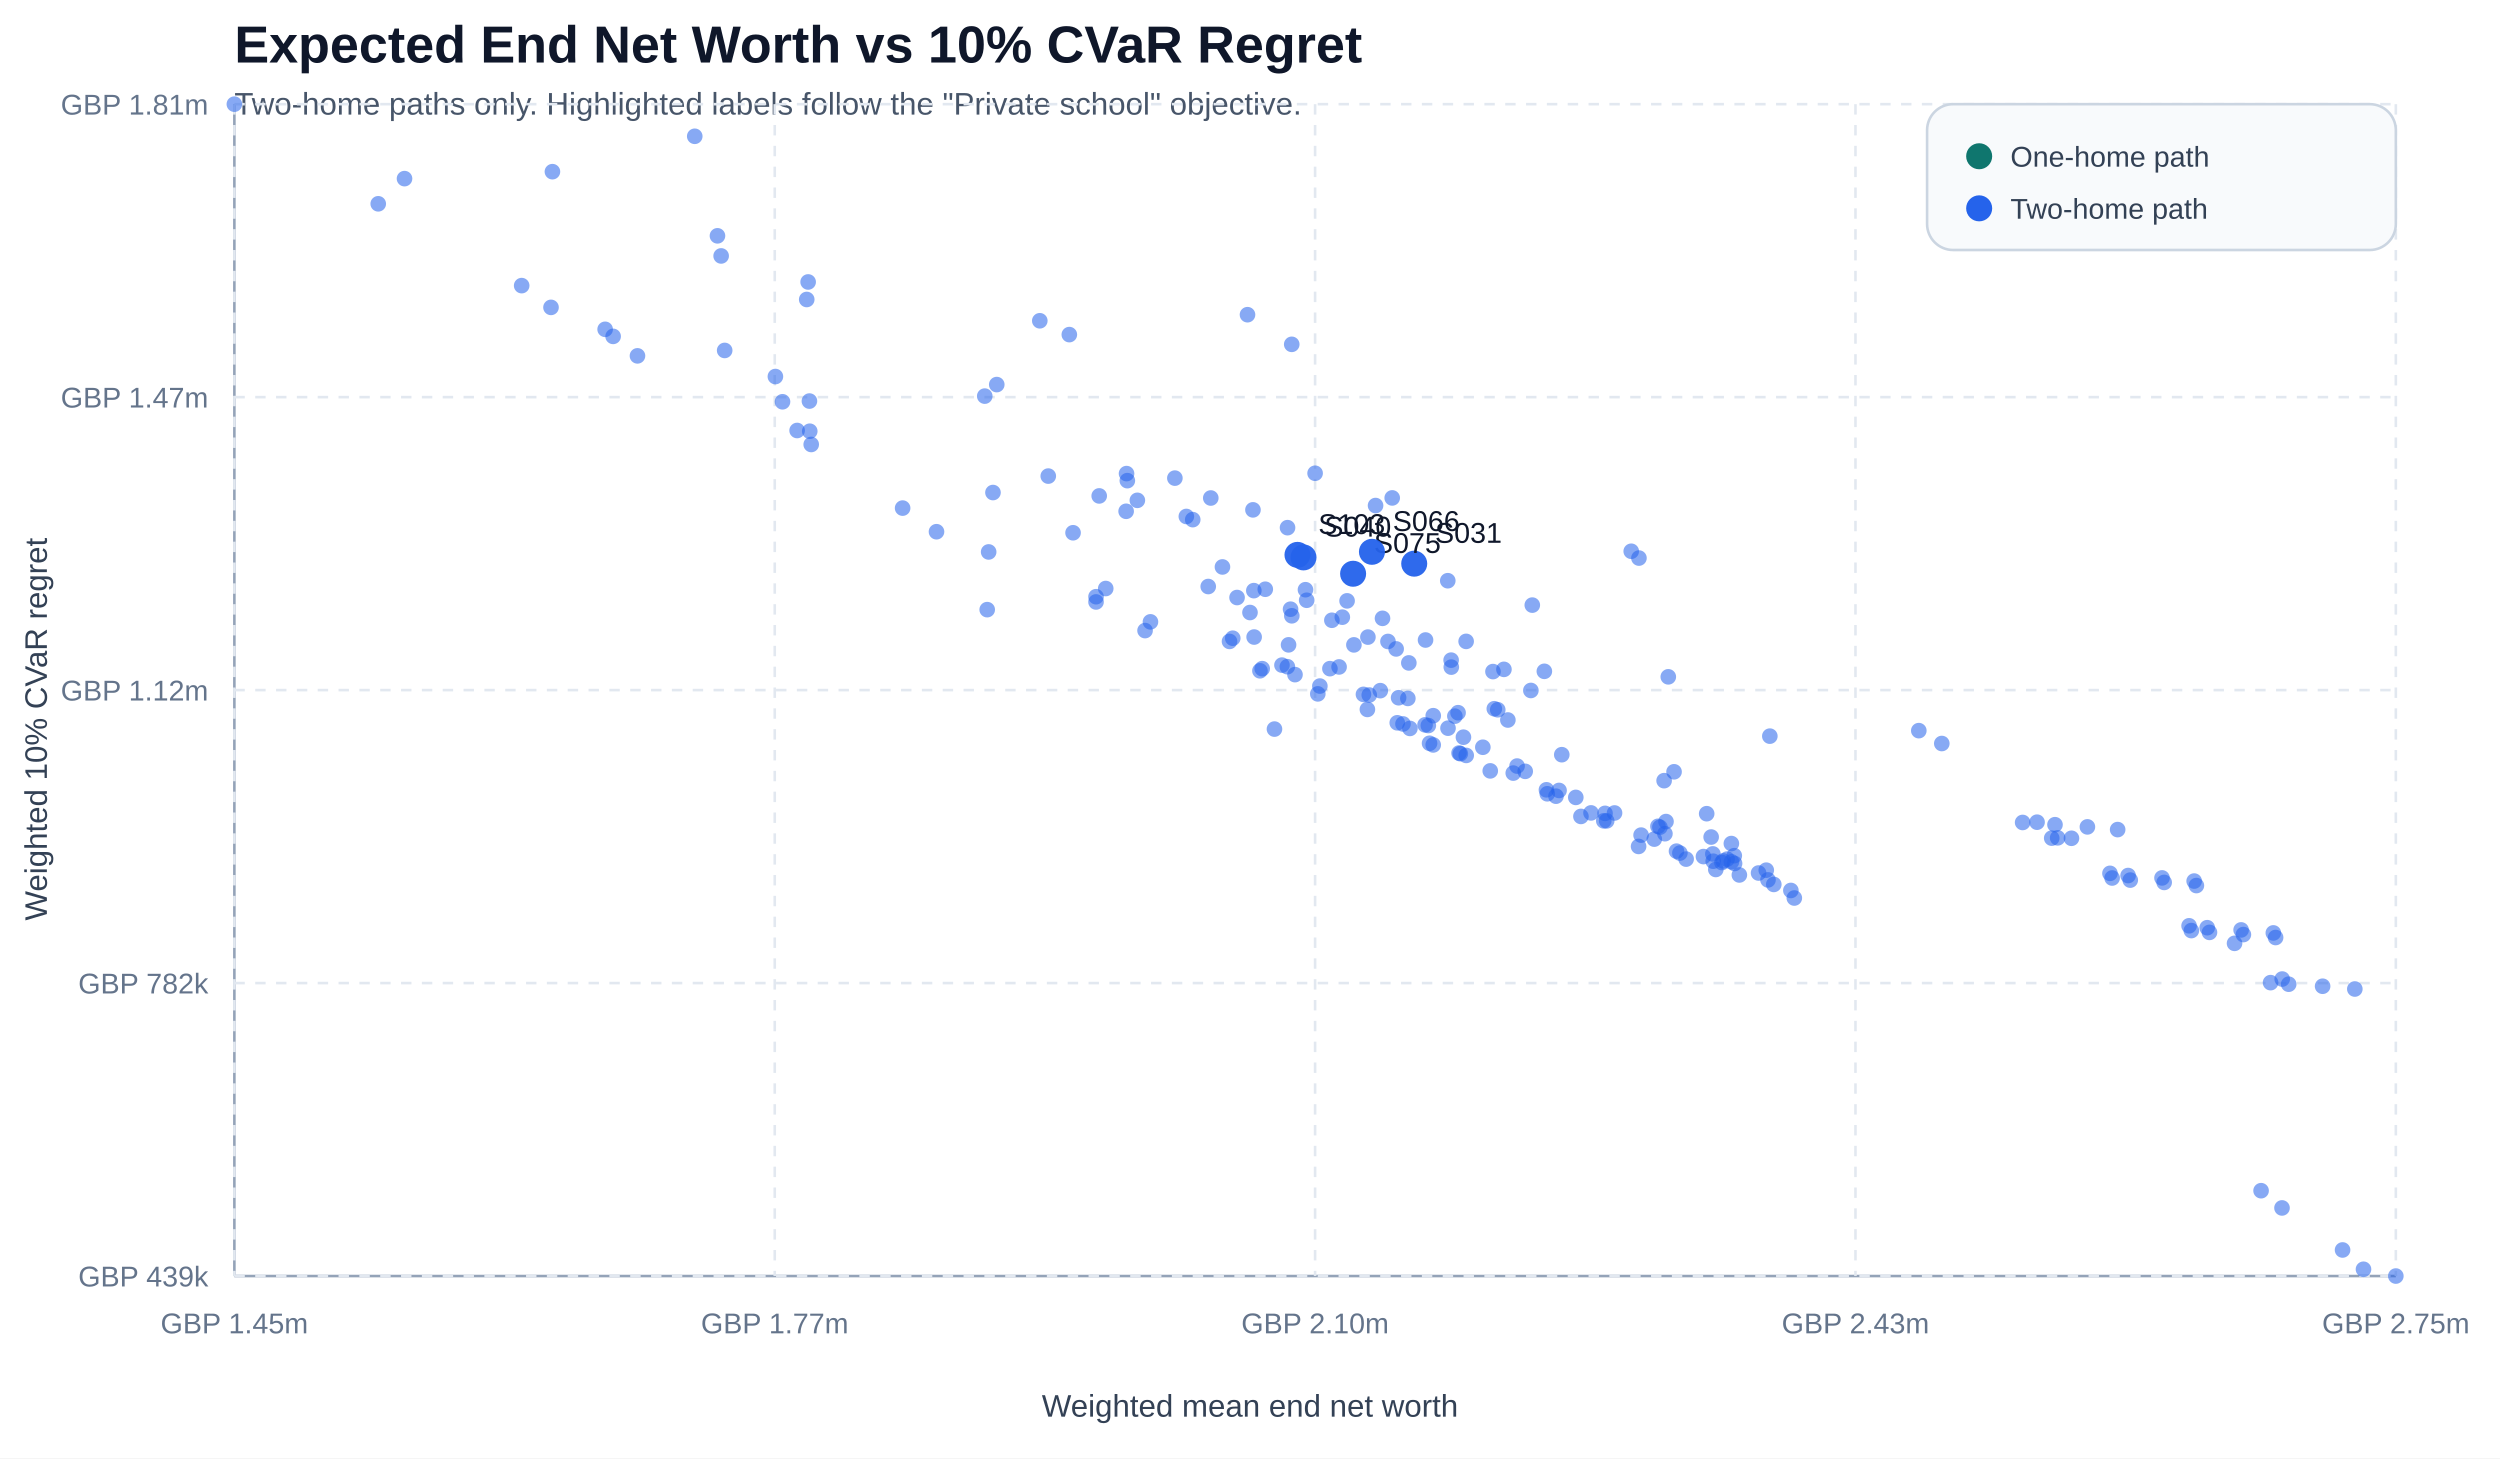
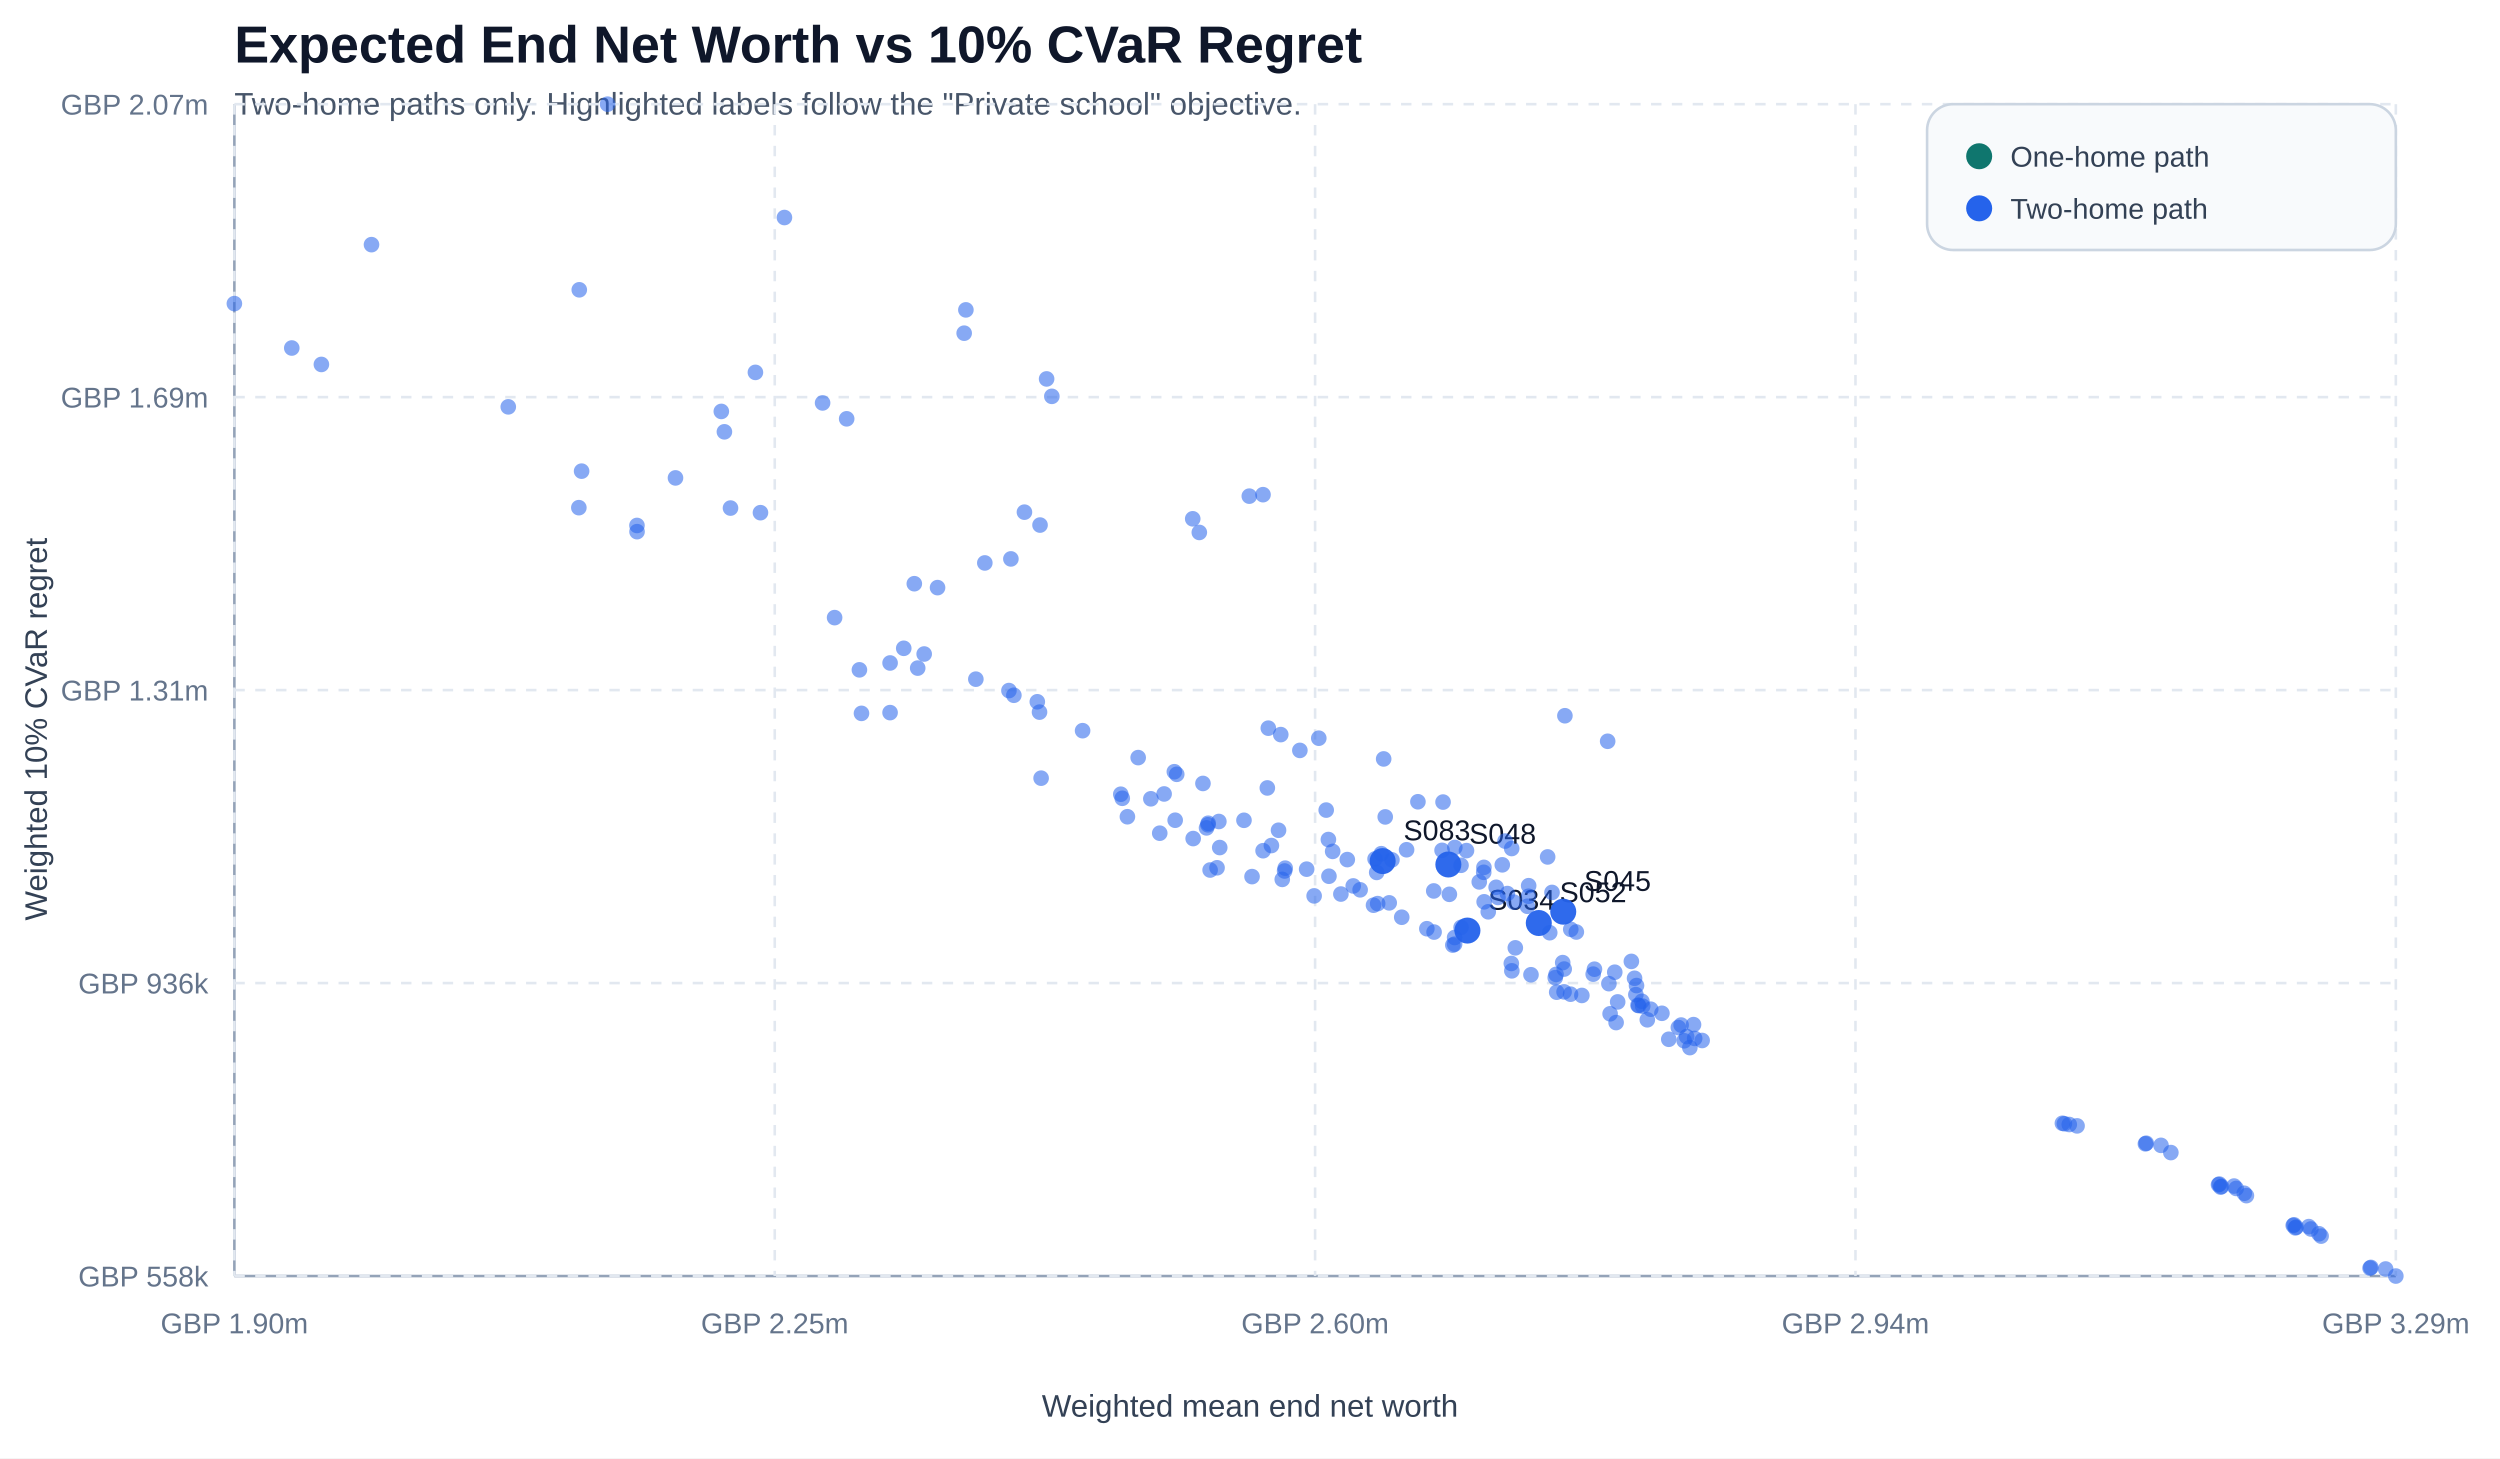
<svg xmlns="http://www.w3.org/2000/svg" width="960" height="560" viewBox="0 0 960 560">
  <rect width="960" height="560" fill="#ffffff" />
  <text x="90" y="24" font-size="20" font-family="Arial, sans-serif" font-weight="700" fill="#0f172a">Expected End Net Worth vs 10% CVaR Regret</text>
  <text x="90" y="44" font-size="12" font-family="Arial, sans-serif" fill="#475569">Two-home paths only. Highlighted labels follow the "Private school" objective.</text>
  <line x1="90" y1="490" x2="920" y2="490" stroke="#94a3b8" />
  <line x1="90" y1="40" x2="90" y2="490" stroke="#94a3b8" />
  <line x1="90" y1="40" x2="90" y2="490" stroke="#e2e8f0" stroke-dasharray="4 4" />
  <line x1="90" y1="490" x2="920" y2="490" stroke="#e2e8f0" stroke-dasharray="4 4" />
-   <text x="90" y="512" text-anchor="middle" font-size="11" font-family="Arial, sans-serif" fill="#64748b">GBP 1.45m</text>
-   <text x="80" y="494" text-anchor="end" font-size="11" font-family="Arial, sans-serif" fill="#64748b">GBP 439k</text>
+   <text x="90" y="512" text-anchor="middle" font-size="11" font-family="Arial, sans-serif" fill="#64748b">GBP 1.90m</text>
+   <text x="80" y="494" text-anchor="end" font-size="11" font-family="Arial, sans-serif" fill="#64748b">GBP 558k</text>
  <line x1="297.5" y1="40" x2="297.5" y2="490" stroke="#e2e8f0" stroke-dasharray="4 4" />
  <line x1="90" y1="377.5" x2="920" y2="377.5" stroke="#e2e8f0" stroke-dasharray="4 4" />
-   <text x="297.5" y="512" text-anchor="middle" font-size="11" font-family="Arial, sans-serif" fill="#64748b">GBP 1.77m</text>
-   <text x="80" y="381.5" text-anchor="end" font-size="11" font-family="Arial, sans-serif" fill="#64748b">GBP 782k</text>
+   <text x="297.5" y="512" text-anchor="middle" font-size="11" font-family="Arial, sans-serif" fill="#64748b">GBP 2.25m</text>
+   <text x="80" y="381.5" text-anchor="end" font-size="11" font-family="Arial, sans-serif" fill="#64748b">GBP 936k</text>
  <line x1="505" y1="40" x2="505" y2="490" stroke="#e2e8f0" stroke-dasharray="4 4" />
  <line x1="90" y1="265" x2="920" y2="265" stroke="#e2e8f0" stroke-dasharray="4 4" />
-   <text x="505" y="512" text-anchor="middle" font-size="11" font-family="Arial, sans-serif" fill="#64748b">GBP 2.10m</text>
-   <text x="80" y="269" text-anchor="end" font-size="11" font-family="Arial, sans-serif" fill="#64748b">GBP 1.12m</text>
+   <text x="505" y="512" text-anchor="middle" font-size="11" font-family="Arial, sans-serif" fill="#64748b">GBP 2.60m</text>
+   <text x="80" y="269" text-anchor="end" font-size="11" font-family="Arial, sans-serif" fill="#64748b">GBP 1.31m</text>
  <line x1="712.5" y1="40" x2="712.5" y2="490" stroke="#e2e8f0" stroke-dasharray="4 4" />
  <line x1="90" y1="152.5" x2="920" y2="152.5" stroke="#e2e8f0" stroke-dasharray="4 4" />
-   <text x="712.5" y="512" text-anchor="middle" font-size="11" font-family="Arial, sans-serif" fill="#64748b">GBP 2.43m</text>
-   <text x="80" y="156.5" text-anchor="end" font-size="11" font-family="Arial, sans-serif" fill="#64748b">GBP 1.47m</text>
+   <text x="712.5" y="512" text-anchor="middle" font-size="11" font-family="Arial, sans-serif" fill="#64748b">GBP 2.94m</text>
+   <text x="80" y="156.5" text-anchor="end" font-size="11" font-family="Arial, sans-serif" fill="#64748b">GBP 1.69m</text>
  <line x1="920" y1="40" x2="920" y2="490" stroke="#e2e8f0" stroke-dasharray="4 4" />
  <line x1="90" y1="40" x2="920" y2="40" stroke="#e2e8f0" stroke-dasharray="4 4" />
-   <text x="920" y="512" text-anchor="middle" font-size="11" font-family="Arial, sans-serif" fill="#64748b">GBP 2.75m</text>
-   <text x="80" y="44" text-anchor="end" font-size="11" font-family="Arial, sans-serif" fill="#64748b">GBP 1.81m</text>
+   <text x="920" y="512" text-anchor="middle" font-size="11" font-family="Arial, sans-serif" fill="#64748b">GBP 3.29m</text>
+   <text x="80" y="44" text-anchor="end" font-size="11" font-family="Arial, sans-serif" fill="#64748b">GBP 2.07m</text>
  <polyline points="920,490" fill="none" stroke="#0f766e" stroke-width="2.5" />
-   <circle cx="548.948" cy="285.415" r="3" fill="#2563eb" opacity="0.55" />
-   <circle cx="483.819" cy="257.584" r="3" fill="#2563eb" opacity="0.55" />
-   <circle cx="506.037" cy="266.446" r="3" fill="#2563eb" opacity="0.55" />
-   <circle cx="560.278" cy="289.164" r="3" fill="#2563eb" opacity="0.55" />
-   <circle cx="536.544" cy="277.553" r="3" fill="#2563eb" opacity="0.55" />
-   <circle cx="647.477" cy="329.896" r="3" fill="#2563eb" opacity="0.55" />
-   <circle cx="441.774" cy="238.793" r="3" fill="#2563eb" opacity="0.55" />
-   <circle cx="573.304" cy="257.886" r="3" fill="#2563eb" opacity="0.55" />
-   <circle cx="629.215" cy="325.03" r="3" fill="#2563eb" opacity="0.55" />
-   <circle cx="484.683" cy="256.763" r="3" fill="#2563eb" opacity="0.55" />
-   <circle cx="597.499" cy="305.733" r="3" fill="#2563eb" opacity="0.55" />
-   <circle cx="610.951" cy="312.157" r="3" fill="#2563eb" opacity="0.55" />
-   <circle cx="658.864" cy="333.877" r="3" fill="#2563eb" opacity="0.55" />
-   <circle cx="562.998" cy="246.292" r="3" fill="#2563eb" opacity="0.55" />
-   <circle cx="420.878" cy="231.15" r="3" fill="#2563eb" opacity="0.55" />
-   <circle cx="557.295" cy="256.173" r="3" fill="#2563eb" opacity="0.55" />
-   <circle cx="538.747" cy="277.993" r="3" fill="#2563eb" opacity="0.55" />
-   <circle cx="572.257" cy="296.018" r="3" fill="#2563eb" opacity="0.55" />
-   <circle cx="639.746" cy="315.482" r="3" fill="#2563eb" opacity="0.55" />
-   <circle cx="557.234" cy="253.497" r="3" fill="#2563eb" opacity="0.55" />
-   <circle cx="594.155" cy="304.814" r="3" fill="#2563eb" opacity="0.55" />
-   <circle cx="645.08" cy="327.574" r="3" fill="#2563eb" opacity="0.55" />
-   <circle cx="635.24" cy="322.22" r="3" fill="#2563eb" opacity="0.55" />
-   <circle cx="581.093" cy="296.868" r="3" fill="#2563eb" opacity="0.55" />
-   <circle cx="547.227" cy="278.343" r="3" fill="#2563eb" opacity="0.55" />
-   <circle cx="523.568" cy="266.64" r="3" fill="#2563eb" opacity="0.55" />
-   <circle cx="616.971" cy="315.213" r="3" fill="#2563eb" opacity="0.55" />
-   <circle cx="547.403" cy="245.765" r="3" fill="#2563eb" opacity="0.55" />
-   <circle cx="607.08" cy="313.507" r="3" fill="#2563eb" opacity="0.55" />
-   <circle cx="598.677" cy="303.532" r="3" fill="#2563eb" opacity="0.55" />
-   <circle cx="494.348" cy="256.014" r="3" fill="#2563eb" opacity="0.55" />
-   <circle cx="615.855" cy="315.202" r="3" fill="#2563eb" opacity="0.55" />
-   <circle cx="585.686" cy="296.196" r="3" fill="#2563eb" opacity="0.55" />
-   <circle cx="561.961" cy="283.082" r="3" fill="#2563eb" opacity="0.55" />
-   <circle cx="541.406" cy="279.715" r="3" fill="#2563eb" opacity="0.55" />
-   <circle cx="550.353" cy="286.052" r="3" fill="#2563eb" opacity="0.55" />
-   <circle cx="667.917" cy="335.982" r="3" fill="#2563eb" opacity="0.55" />
-   <circle cx="619.985" cy="312.181" r="3" fill="#2563eb" opacity="0.55" />
-   <circle cx="540.991" cy="254.559" r="3" fill="#2563eb" opacity="0.55" />
-   <circle cx="536.123" cy="249.184" r="3" fill="#2563eb" opacity="0.55" />
-   <circle cx="530.882" cy="237.443" r="3" fill="#2563eb" opacity="0.55" />
-   <circle cx="654.128" cy="328.925" r="3" fill="#2563eb" opacity="0.55" />
-   <circle cx="472.132" cy="246.303" r="3" fill="#2563eb" opacity="0.55" />
-   <circle cx="517.278" cy="230.728" r="3" fill="#2563eb" opacity="0.55" />
-   <circle cx="582.558" cy="294.166" r="3" fill="#2563eb" opacity="0.55" />
-   <circle cx="525.795" cy="266.894" r="3" fill="#2563eb" opacity="0.55" />
-   <circle cx="689.018" cy="344.838" r="3" fill="#2563eb" opacity="0.55" />
-   <circle cx="630.179" cy="320.685" r="3" fill="#2563eb" opacity="0.55" />
-   <circle cx="616.338" cy="312.333" r="3" fill="#2563eb" opacity="0.55" />
-   <circle cx="540.614" cy="268.191" r="3" fill="#2563eb" opacity="0.55" />
-   <circle cx="525.278" cy="244.641" r="3" fill="#2563eb" opacity="0.55" />
-   <circle cx="506.828" cy="263.449" r="3" fill="#2563eb" opacity="0.55" />
-   <circle cx="605.105" cy="306.202" r="3" fill="#2563eb" opacity="0.55" />
-   <circle cx="511.439" cy="238.181" r="3" fill="#2563eb" opacity="0.55" />
-   <circle cx="661.717" cy="330.586" r="3" fill="#2563eb" opacity="0.55" />
-   <circle cx="560.763" cy="289.418" r="3" fill="#2563eb" opacity="0.55" />
-   <circle cx="496.055" cy="236.467" r="3" fill="#2563eb" opacity="0.55" />
-   <circle cx="473.375" cy="245.078" r="3" fill="#2563eb" opacity="0.55" />
-   <circle cx="657.869" cy="330.706" r="3" fill="#2563eb" opacity="0.55" />
-   <circle cx="664.874" cy="330.934" r="3" fill="#2563eb" opacity="0.55" />
-   <circle cx="643.78" cy="326.843" r="3" fill="#2563eb" opacity="0.55" />
-   <circle cx="420.879" cy="229.136" r="3" fill="#2563eb" opacity="0.55" />
-   <circle cx="569.41" cy="286.943" r="3" fill="#2563eb" opacity="0.55" />
-   <circle cx="593.834" cy="303.283" r="3" fill="#2563eb" opacity="0.55" />
-   <circle cx="657.736" cy="327.906" r="3" fill="#2563eb" opacity="0.55" />
-   <circle cx="525.082" cy="272.42" r="3" fill="#2563eb" opacity="0.55" />
-   <circle cx="587.854" cy="265.142" r="3" fill="#2563eb" opacity="0.55" />
-   <circle cx="599.722" cy="289.803" r="3" fill="#2563eb" opacity="0.55" />
-   <circle cx="492.278" cy="255.403" r="3" fill="#2563eb" opacity="0.55" />
-   <circle cx="593.03" cy="257.788" r="3" fill="#2563eb" opacity="0.55" />
-   <circle cx="573.814" cy="272.155" r="3" fill="#2563eb" opacity="0.55" />
-   <circle cx="497.277" cy="259.056" r="3" fill="#2563eb" opacity="0.55" />
-   <circle cx="681.139" cy="339.621" r="3" fill="#2563eb" opacity="0.55" />
-   <circle cx="515.452" cy="236.995" r="3" fill="#2563eb" opacity="0.55" />
-   <circle cx="559.901" cy="273.676" r="3" fill="#2563eb" opacity="0.55" />
-   <circle cx="575.135" cy="272.55" r="3" fill="#2563eb" opacity="0.55" />
-   <circle cx="481.587" cy="244.621" r="3" fill="#2563eb" opacity="0.55" />
-   <circle cx="661.206" cy="331.213" r="3" fill="#2563eb" opacity="0.55" />
-   <circle cx="577.509" cy="257.035" r="3" fill="#2563eb" opacity="0.55" />
-   <circle cx="548.478" cy="278.603" r="3" fill="#2563eb" opacity="0.55" />
-   <circle cx="636.646" cy="317.303" r="3" fill="#2563eb" opacity="0.55" />
-   <circle cx="655.364" cy="312.46" r="3" fill="#2563eb" opacity="0.55" />
-   <circle cx="501.764" cy="230.498" r="3" fill="#2563eb" opacity="0.55" />
-   <circle cx="675.289" cy="335.236" r="3" fill="#2563eb" opacity="0.55" />
-   <circle cx="519.898" cy="247.633" r="3" fill="#2563eb" opacity="0.55" />
+   <circle cx="557.884" cy="362.924" r="3" fill="#2563eb" opacity="0.55" />
+   <circle cx="493.283" cy="334.461" r="3" fill="#2563eb" opacity="0.55" />
+   <circle cx="600.08" cy="369.644" r="3" fill="#2563eb" opacity="0.55" />
+   <circle cx="620.066" cy="373.333" r="3" fill="#2563eb" opacity="0.55" />
+   <circle cx="514.9" cy="343.313" r="3" fill="#2563eb" opacity="0.55" />
+   <circle cx="527.43" cy="347.602" r="3" fill="#2563eb" opacity="0.55" />
+   <circle cx="550.686" cy="357.916" r="3" fill="#2563eb" opacity="0.55" />
+   <circle cx="492.389" cy="337.686" r="3" fill="#2563eb" opacity="0.55" />
+   <circle cx="451.268" cy="314.966" r="3" fill="#2563eb" opacity="0.55" />
+   <circle cx="504.629" cy="344.022" r="3" fill="#2563eb" opacity="0.55" />
+   <circle cx="530.412" cy="327.816" r="3" fill="#2563eb" opacity="0.55" />
+   <circle cx="430.951" cy="306.546" r="3" fill="#2563eb" opacity="0.55" />
+   <circle cx="493.515" cy="333.369" r="3" fill="#2563eb" opacity="0.55" />
+   <circle cx="590.896" cy="354.44" r="5" fill="#2563eb" opacity="0.95" />
+   <text x="598.896" y="346.44" font-size="11" font-family="Arial, sans-serif" fill="#0f172a">S052</text>
+   <circle cx="556.557" cy="343.417" r="3" fill="#2563eb" opacity="0.55" />
+   <circle cx="595.095" cy="358.161" r="3" fill="#2563eb" opacity="0.55" />
+   <circle cx="529.023" cy="346.986" r="3" fill="#2563eb" opacity="0.55" />
+   <circle cx="603.168" cy="356.868" r="3" fill="#2563eb" opacity="0.55" />
+   <circle cx="563.495" cy="357.341" r="5" fill="#2563eb" opacity="0.95" />
+   <text x="571.495" y="349.341" font-size="11" font-family="Arial, sans-serif" fill="#0f172a">S034</text>
+   <circle cx="451.863" cy="297.335" r="3" fill="#2563eb" opacity="0.55" />
+   <circle cx="510.315" cy="336.474" r="3" fill="#2563eb" opacity="0.55" />
+   <circle cx="600.285" cy="350.091" r="5" fill="#2563eb" opacity="0.95" />
+   <text x="608.285" y="342.091" font-size="11" font-family="Arial, sans-serif" fill="#0f172a">S045</text>
+   <circle cx="576.874" cy="332.095" r="3" fill="#2563eb" opacity="0.55" />
+   <circle cx="586.517" cy="348.006" r="3" fill="#2563eb" opacity="0.55" />
+   <circle cx="485.027" cy="326.674" r="3" fill="#2563eb" opacity="0.55" />
+   <circle cx="437.06" cy="290.918" r="3" fill="#2563eb" opacity="0.55" />
+   <circle cx="480.781" cy="336.617" r="3" fill="#2563eb" opacity="0.55" />
+   <circle cx="574.517" cy="340.715" r="3" fill="#2563eb" opacity="0.55" />
+   <circle cx="620.588" cy="392.664" r="3" fill="#2563eb" opacity="0.55" />
+   <circle cx="415.715" cy="280.582" r="3" fill="#2563eb" opacity="0.55" />
+   <circle cx="533.46" cy="346.697" r="3" fill="#2563eb" opacity="0.55" />
+   <circle cx="595.972" cy="342.696" r="3" fill="#2563eb" opacity="0.55" />
+   <circle cx="517.361" cy="330.083" r="3" fill="#2563eb" opacity="0.55" />
+   <circle cx="647.67" cy="398.04" r="3" fill="#2563eb" opacity="0.55" />
+   <circle cx="580.549" cy="372.802" r="3" fill="#2563eb" opacity="0.55" />
+   <circle cx="640.811" cy="399.078" r="3" fill="#2563eb" opacity="0.55" />
+   <circle cx="618.285" cy="389.296" r="3" fill="#2563eb" opacity="0.55" />
+   <circle cx="450.948" cy="296.339" r="3" fill="#2563eb" opacity="0.55" />
+   <circle cx="646.727" cy="399.655" r="3" fill="#2563eb" opacity="0.55" />
+   <circle cx="645.554" cy="393.621" r="3" fill="#2563eb" opacity="0.55" />
+   <circle cx="650.745" cy="398.75" r="3" fill="#2563eb" opacity="0.55" />
+   <circle cx="528.651" cy="335.012" r="3" fill="#2563eb" opacity="0.55" />
+   <circle cx="644.486" cy="394.57" r="3" fill="#2563eb" opacity="0.55" />
+   <circle cx="461.934" cy="300.846" r="3" fill="#2563eb" opacity="0.55" />
+   <circle cx="605.313" cy="357.894" r="3" fill="#2563eb" opacity="0.55" />
+   <circle cx="463.307" cy="317.907" r="3" fill="#2563eb" opacity="0.55" />
+   <circle cx="445.339" cy="319.946" r="3" fill="#2563eb" opacity="0.55" />
+   <circle cx="575.228" cy="344.624" r="3" fill="#2563eb" opacity="0.55" />
+   <circle cx="530.94" cy="330.66" r="5" fill="#2563eb" opacity="0.95" />
+   <text x="538.94" y="322.66" font-size="11" font-family="Arial, sans-serif" fill="#0f172a">S083</text>
+   <circle cx="571.488" cy="350.125" r="3" fill="#2563eb" opacity="0.55" />
+   <circle cx="569.914" cy="346.294" r="3" fill="#2563eb" opacity="0.55" />
+   <circle cx="586.933" cy="344.164" r="3" fill="#2563eb" opacity="0.55" />
+   <circle cx="399.174" cy="273.454" r="3" fill="#2563eb" opacity="0.55" />
+   <circle cx="553.753" cy="326.53" r="3" fill="#2563eb" opacity="0.55" />
+   <circle cx="389.326" cy="266.98" r="3" fill="#2563eb" opacity="0.55" />
+   <circle cx="587.898" cy="374.302" r="3" fill="#2563eb" opacity="0.55" />
+   <circle cx="600.603" cy="380.877" r="3" fill="#2563eb" opacity="0.55" />
+   <circle cx="563.13" cy="326.631" r="3" fill="#2563eb" opacity="0.55" />
+   <circle cx="534.504" cy="330.184" r="3" fill="#2563eb" opacity="0.55" />
+   <circle cx="578.822" cy="343.128" r="3" fill="#2563eb" opacity="0.55" />
+   <circle cx="486.657" cy="302.568" r="3" fill="#2563eb" opacity="0.55" />
+   <circle cx="632.566" cy="391.6" r="3" fill="#2563eb" opacity="0.55" />
+   <circle cx="463.939" cy="316.125" r="3" fill="#2563eb" opacity="0.55" />
+   <circle cx="628.981" cy="386.01" r="3" fill="#2563eb" opacity="0.55" />
+   <circle cx="621.184" cy="384.732" r="3" fill="#2563eb" opacity="0.55" />
+   <circle cx="587.005" cy="340.104" r="3" fill="#2563eb" opacity="0.55" />
+   <circle cx="467.346" cy="333.229" r="3" fill="#2563eb" opacity="0.55" />
+   <circle cx="630.792" cy="386.363" r="3" fill="#2563eb" opacity="0.55" />
+   <circle cx="558.65" cy="325.426" r="3" fill="#2563eb" opacity="0.55" />
+   <circle cx="561.03" cy="332.273" r="3" fill="#2563eb" opacity="0.55" />
+   <circle cx="597.772" cy="381.008" r="3" fill="#2563eb" opacity="0.55" />
+   <circle cx="617.82" cy="377.725" r="3" fill="#2563eb" opacity="0.55" />
+   <circle cx="581.363" cy="346.433" r="3" fill="#2563eb" opacity="0.55" />
+   <circle cx="432.926" cy="313.627" r="3" fill="#2563eb" opacity="0.55" />
+   <circle cx="650.314" cy="393.456" r="3" fill="#2563eb" opacity="0.55" />
+   <circle cx="597.213" cy="375.43" r="3" fill="#2563eb" opacity="0.55" />
+   <circle cx="580.494" cy="325.829" r="3" fill="#2563eb" opacity="0.55" />
+   <circle cx="558.569" cy="362.559" r="3" fill="#2563eb" opacity="0.55" />
+   <circle cx="569.828" cy="333.069" r="3" fill="#2563eb" opacity="0.55" />
+   <circle cx="627.67" cy="375.66" r="3" fill="#2563eb" opacity="0.55" />
+   <circle cx="569.745" cy="334.968" r="3" fill="#2563eb" opacity="0.55" />
+   <circle cx="648.903" cy="402.277" r="3" fill="#2563eb" opacity="0.55" />
+   <circle cx="629.262" cy="386.143" r="3" fill="#2563eb" opacity="0.55" />
+   <circle cx="468.04" cy="315.454" r="3" fill="#2563eb" opacity="0.55" />
+   <circle cx="430.381" cy="304.983" r="3" fill="#2563eb" opacity="0.55" />
+   <circle cx="547.906" cy="356.627" r="3" fill="#2563eb" opacity="0.55" />
+   <circle cx="487.034" cy="279.618" r="3" fill="#2563eb" opacity="0.55" />
+   <circle cx="398.326" cy="269.484" r="3" fill="#2563eb" opacity="0.55" />
+   <circle cx="581.881" cy="363.971" r="3" fill="#2563eb" opacity="0.55" />
+   <circle cx="568.036" cy="338.652" r="3" fill="#2563eb" opacity="0.55" />
+   <circle cx="626.446" cy="369.178" r="3" fill="#2563eb" opacity="0.55" />
+   <circle cx="628.166" cy="381.938" r="3" fill="#2563eb" opacity="0.55" />
+   <circle cx="603.088" cy="381.767" r="3" fill="#2563eb" opacity="0.55" />
+   <circle cx="374.724" cy="260.8" r="3" fill="#2563eb" opacity="0.55" />
+   <circle cx="387.437" cy="265.177" r="3" fill="#2563eb" opacity="0.55" />
+   <circle cx="531.93" cy="313.693" r="3" fill="#2563eb" opacity="0.55" />
+   <circle cx="630.486" cy="384.502" r="3" fill="#2563eb" opacity="0.55" />
+   <circle cx="354.883" cy="251.141" r="3" fill="#2563eb" opacity="0.55" />
+   <circle cx="556.173" cy="331.961" r="5" fill="#2563eb" opacity="0.95" />
+   <text x="564.173" y="323.961" font-size="11" font-family="Arial, sans-serif" fill="#0f172a">S048</text>
+   <circle cx="653.621" cy="399.547" r="3" fill="#2563eb" opacity="0.55" />
+   <circle cx="597.538" cy="374.17" r="3" fill="#2563eb" opacity="0.55" />
+   <circle cx="511.741" cy="326.931" r="3" fill="#2563eb" opacity="0.55" />
+   <circle cx="491.813" cy="282.087" r="3" fill="#2563eb" opacity="0.55" />
+   <circle cx="509.26" cy="311.074" r="3" fill="#2563eb" opacity="0.55" />
+   <circle cx="607.433" cy="382.251" r="3" fill="#2563eb" opacity="0.55" />
+   <circle cx="458.177" cy="322.009" r="3" fill="#2563eb" opacity="0.55" />
+   <circle cx="347.036" cy="248.949" r="3" fill="#2563eb" opacity="0.55" />
+   <circle cx="628.421" cy="378.457" r="3" fill="#2563eb" opacity="0.55" />
+   <circle cx="558.573" cy="360.002" r="3" fill="#2563eb" opacity="0.55" />
+   <circle cx="499.147" cy="288.154" r="3" fill="#2563eb" opacity="0.55" />
+   <circle cx="550.559" cy="342.122" r="3" fill="#2563eb" opacity="0.55" />
+   <circle cx="477.688" cy="314.993" r="3" fill="#2563eb" opacity="0.55" />
+   <circle cx="594.294" cy="329.061" r="3" fill="#2563eb" opacity="0.55" />
+   <circle cx="544.48" cy="307.877" r="3" fill="#2563eb" opacity="0.55" />
+   <circle cx="522.293" cy="341.691" r="3" fill="#2563eb" opacity="0.55" />
+   <circle cx="633.871" cy="387.536" r="3" fill="#2563eb" opacity="0.55" />
+   <circle cx="600.652" cy="372.119" r="3" fill="#2563eb" opacity="0.55" />
+   <circle cx="611.787" cy="374.069" r="3" fill="#2563eb" opacity="0.55" />
+   <circle cx="554.131" cy="307.996" r="3" fill="#2563eb" opacity="0.55" />
+   <circle cx="510.105" cy="322.385" r="3" fill="#2563eb" opacity="0.55" />
+   <circle cx="447.02" cy="304.88" r="3" fill="#2563eb" opacity="0.55" />
+   <circle cx="561.063" cy="356.099" r="3" fill="#2563eb" opacity="0.55" />
+   <circle cx="580.349" cy="369.969" r="3" fill="#2563eb" opacity="0.55" />
+   <circle cx="638.177" cy="389.106" r="3" fill="#2563eb" opacity="0.55" />
+   <circle cx="612.272" cy="372.175" r="3" fill="#2563eb" opacity="0.55" />
+   <circle cx="540.128" cy="326.306" r="3" fill="#2563eb" opacity="0.55" />
+   <circle cx="577.95" cy="322.974" r="3" fill="#2563eb" opacity="0.55" />
+   <circle cx="538.264" cy="352.219" r="3" fill="#2563eb" opacity="0.55" />
+   <circle cx="468.377" cy="325.458" r="3" fill="#2563eb" opacity="0.55" />
+   <circle cx="490.957" cy="318.816" r="3" fill="#2563eb" opacity="0.55" />
+   <circle cx="501.752" cy="333.758" r="3" fill="#2563eb" opacity="0.55" />
+   <circle cx="528.027" cy="329.827" r="3" fill="#2563eb" opacity="0.55" />
+   <circle cx="399.787" cy="298.817" r="3" fill="#2563eb" opacity="0.55" />
+   <circle cx="519.641" cy="340.199" r="3" fill="#2563eb" opacity="0.55" />
+   <circle cx="360.017" cy="225.646" r="3" fill="#2563eb" opacity="0.55" />
+   <circle cx="341.79" cy="273.645" r="3" fill="#2563eb" opacity="0.55" />
+   <circle cx="399.372" cy="201.624" r="3" fill="#2563eb" opacity="0.55" />
+   <circle cx="460.539" cy="204.456" r="3" fill="#2563eb" opacity="0.55" />
  <circle cx="920" cy="490" r="3" fill="#2563eb" opacity="0.55" />
-   <circle cx="666.078" cy="331.573" r="3" fill="#2563eb" opacity="0.55" />
-   <circle cx="501.299" cy="226.448" r="3" fill="#2563eb" opacity="0.55" />
-   <circle cx="543.06" cy="216.445" r="5" fill="#2563eb" opacity="0.95" />
-   <text x="551.06" y="208.445" font-size="11" font-family="Arial, sans-serif" fill="#0f172a">S031</text>
-   <circle cx="907.579" cy="487.399" r="3" fill="#2563eb" opacity="0.55" />
-   <circle cx="563.026" cy="290.083" r="3" fill="#2563eb" opacity="0.55" />
-   <circle cx="665.966" cy="328.581" r="3" fill="#2563eb" opacity="0.55" />
-   <circle cx="530.039" cy="265.209" r="3" fill="#2563eb" opacity="0.55" />
-   <circle cx="639.327" cy="320.143" r="3" fill="#2563eb" opacity="0.55" />
-   <circle cx="424.601" cy="225.993" r="3" fill="#2563eb" opacity="0.55" />
-   <circle cx="495.575" cy="233.931" r="3" fill="#2563eb" opacity="0.55" />
-   <circle cx="479.996" cy="235.206" r="3" fill="#2563eb" opacity="0.55" />
-   <circle cx="899.545" cy="479.989" r="3" fill="#2563eb" opacity="0.55" />
-   <circle cx="678.246" cy="334.149" r="3" fill="#2563eb" opacity="0.55" />
-   <circle cx="359.614" cy="204.183" r="3" fill="#2563eb" opacity="0.55" />
-   <circle cx="642.835" cy="296.368" r="3" fill="#2563eb" opacity="0.55" />
-   <circle cx="579.023" cy="276.483" r="3" fill="#2563eb" opacity="0.55" />
-   <circle cx="637.413" cy="317.64" r="3" fill="#2563eb" opacity="0.55" />
-   <circle cx="379.644" cy="211.946" r="3" fill="#2563eb" opacity="0.55" />
-   <circle cx="519.594" cy="220.32" r="5" fill="#2563eb" opacity="0.95" />
-   <text x="527.594" y="212.32" font-size="11" font-family="Arial, sans-serif" fill="#0f172a">S075</text>
-   <circle cx="687.695" cy="341.937" r="3" fill="#2563eb" opacity="0.55" />
-   <circle cx="550.366" cy="274.827" r="3" fill="#2563eb" opacity="0.55" />
-   <circle cx="555.944" cy="222.994" r="3" fill="#2563eb" opacity="0.55" />
-   <circle cx="663.211" cy="329.89" r="3" fill="#2563eb" opacity="0.55" />
-   <circle cx="639.023" cy="299.776" r="3" fill="#2563eb" opacity="0.55" />
-   <circle cx="475.028" cy="229.447" r="3" fill="#2563eb" opacity="0.55" />
-   <circle cx="588.4" cy="232.363" r="3" fill="#2563eb" opacity="0.55" />
-   <circle cx="657.083" cy="321.422" r="3" fill="#2563eb" opacity="0.55" />
-   <circle cx="876.291" cy="463.846" r="3" fill="#2563eb" opacity="0.55" />
-   <circle cx="526.828" cy="211.896" r="5" fill="#2563eb" opacity="0.95" />
-   <text x="534.828" y="203.896" font-size="11" font-family="Arial, sans-serif" fill="#0f172a">S066</text>
-   <circle cx="494.806" cy="247.62" r="3" fill="#2563eb" opacity="0.55" />
-   <circle cx="500.543" cy="214.044" r="5" fill="#2563eb" opacity="0.95" />
-   <text x="508.543" y="206.044" font-size="11" font-family="Arial, sans-serif" fill="#0f172a">S040</text>
-   <circle cx="485.869" cy="226.269" r="3" fill="#2563eb" opacity="0.55" />
-   <circle cx="514.207" cy="256.105" r="3" fill="#2563eb" opacity="0.55" />
-   <circle cx="868.256" cy="457.23" r="3" fill="#2563eb" opacity="0.55" />
-   <circle cx="678.907" cy="337.878" r="3" fill="#2563eb" opacity="0.55" />
-   <circle cx="537.065" cy="267.933" r="3" fill="#2563eb" opacity="0.55" />
-   <circle cx="558.667" cy="275.001" r="3" fill="#2563eb" opacity="0.55" />
-   <circle cx="664.845" cy="323.926" r="3" fill="#2563eb" opacity="0.55" />
-   <circle cx="532.982" cy="246.325" r="3" fill="#2563eb" opacity="0.55" />
-   <circle cx="481.474" cy="226.804" r="3" fill="#2563eb" opacity="0.55" />
-   <circle cx="498.235" cy="213.069" r="5" fill="#2563eb" opacity="0.95" />
-   <text x="506.235" y="205.069" font-size="11" font-family="Arial, sans-serif" fill="#0f172a">S103</text>
-   <circle cx="469.42" cy="217.709" r="3" fill="#2563eb" opacity="0.55" />
-   <circle cx="463.96" cy="225.225" r="3" fill="#2563eb" opacity="0.55" />
-   <circle cx="904.251" cy="379.782" r="3" fill="#2563eb" opacity="0.55" />
-   <circle cx="891.881" cy="378.715" r="3" fill="#2563eb" opacity="0.55" />
-   <circle cx="878.859" cy="377.935" r="3" fill="#2563eb" opacity="0.55" />
-   <circle cx="494.413" cy="202.623" r="3" fill="#2563eb" opacity="0.55" />
-   <circle cx="876.37" cy="375.953" r="3" fill="#2563eb" opacity="0.55" />
-   <circle cx="871.896" cy="377.334" r="3" fill="#2563eb" opacity="0.55" />
-   <circle cx="873.832" cy="360.006" r="3" fill="#2563eb" opacity="0.55" />
-   <circle cx="872.962" cy="358.24" r="3" fill="#2563eb" opacity="0.55" />
-   <circle cx="858.065" cy="362.244" r="3" fill="#2563eb" opacity="0.55" />
-   <circle cx="861.462" cy="358.874" r="3" fill="#2563eb" opacity="0.55" />
-   <circle cx="860.592" cy="357.09" r="3" fill="#2563eb" opacity="0.55" />
-   <circle cx="848.44" cy="358.035" r="3" fill="#2563eb" opacity="0.55" />
-   <circle cx="847.57" cy="356.236" r="3" fill="#2563eb" opacity="0.55" />
-   <circle cx="841.477" cy="357.34" r="3" fill="#2563eb" opacity="0.55" />
-   <circle cx="840.608" cy="355.505" r="3" fill="#2563eb" opacity="0.55" />
-   <circle cx="458.008" cy="199.539" r="3" fill="#2563eb" opacity="0.55" />
-   <circle cx="843.412" cy="340.055" r="3" fill="#2563eb" opacity="0.55" />
-   <circle cx="481.137" cy="195.784" r="3" fill="#2563eb" opacity="0.55" />
-   <circle cx="842.559" cy="338.331" r="3" fill="#2563eb" opacity="0.55" />
-   <circle cx="831.043" cy="338.854" r="3" fill="#2563eb" opacity="0.55" />
-   <circle cx="830.212" cy="337.119" r="3" fill="#2563eb" opacity="0.55" />
-   <circle cx="818.02" cy="337.957" r="3" fill="#2563eb" opacity="0.55" />
-   <circle cx="817.193" cy="336.206" r="3" fill="#2563eb" opacity="0.55" />
-   <circle cx="811.058" cy="337.154" r="3" fill="#2563eb" opacity="0.55" />
-   <circle cx="810.231" cy="335.368" r="3" fill="#2563eb" opacity="0.55" />
-   <circle cx="432.435" cy="196.337" r="3" fill="#2563eb" opacity="0.55" />
-   <circle cx="813.179" cy="318.564" r="3" fill="#2563eb" opacity="0.55" />
-   <circle cx="795.443" cy="321.898" r="3" fill="#2563eb" opacity="0.55" />
-   <circle cx="790.142" cy="321.729" r="3" fill="#2563eb" opacity="0.55" />
-   <circle cx="787.86" cy="321.843" r="3" fill="#2563eb" opacity="0.55" />
-   <circle cx="801.564" cy="317.522" r="3" fill="#2563eb" opacity="0.55" />
-   <circle cx="789.117" cy="316.686" r="3" fill="#2563eb" opacity="0.55" />
-   <circle cx="455.556" cy="198.323" r="3" fill="#2563eb" opacity="0.55" />
-   <circle cx="464.938" cy="191.235" r="3" fill="#2563eb" opacity="0.55" />
-   <circle cx="782.229" cy="315.721" r="3" fill="#2563eb" opacity="0.55" />
-   <circle cx="776.691" cy="315.828" r="3" fill="#2563eb" opacity="0.55" />
-   <circle cx="422.095" cy="190.433" r="3" fill="#2563eb" opacity="0.55" />
-   <circle cx="436.744" cy="192.131" r="3" fill="#2563eb" opacity="0.55" />
-   <circle cx="745.649" cy="285.51" r="3" fill="#2563eb" opacity="0.55" />
-   <circle cx="736.821" cy="280.567" r="3" fill="#2563eb" opacity="0.55" />
-   <circle cx="679.615" cy="282.681" r="3" fill="#2563eb" opacity="0.55" />
-   <circle cx="451.151" cy="183.6" r="3" fill="#2563eb" opacity="0.55" />
-   <circle cx="432.591" cy="181.864" r="3" fill="#2563eb" opacity="0.55" />
-   <circle cx="402.534" cy="182.819" r="3" fill="#2563eb" opacity="0.55" />
-   <circle cx="640.623" cy="259.902" r="3" fill="#2563eb" opacity="0.55" />
-   <circle cx="556.035" cy="279.621" r="3" fill="#2563eb" opacity="0.55" />
-   <circle cx="489.395" cy="279.969" r="3" fill="#2563eb" opacity="0.55" />
-   <circle cx="629.353" cy="214.294" r="3" fill="#2563eb" opacity="0.55" />
-   <circle cx="510.691" cy="256.762" r="3" fill="#2563eb" opacity="0.55" />
-   <circle cx="626.394" cy="211.686" r="3" fill="#2563eb" opacity="0.55" />
-   <circle cx="534.608" cy="191.202" r="3" fill="#2563eb" opacity="0.55" />
-   <circle cx="379.087" cy="234.104" r="3" fill="#2563eb" opacity="0.55" />
-   <circle cx="439.704" cy="242.143" r="3" fill="#2563eb" opacity="0.55" />
-   <circle cx="528.213" cy="194.131" r="3" fill="#2563eb" opacity="0.55" />
-   <circle cx="432.899" cy="184.571" r="3" fill="#2563eb" opacity="0.55" />
-   <circle cx="504.999" cy="181.731" r="3" fill="#2563eb" opacity="0.55" />
-   <circle cx="412.051" cy="204.582" r="3" fill="#2563eb" opacity="0.55" />
-   <circle cx="311.507" cy="170.678" r="3" fill="#2563eb" opacity="0.55" />
-   <circle cx="306.094" cy="165.311" r="3" fill="#2563eb" opacity="0.55" />
-   <circle cx="378.145" cy="152.108" r="3" fill="#2563eb" opacity="0.55" />
-   <circle cx="382.755" cy="147.681" r="3" fill="#2563eb" opacity="0.55" />
-   <circle cx="381.301" cy="189.137" r="3" fill="#2563eb" opacity="0.55" />
-   <circle cx="346.605" cy="195.111" r="3" fill="#2563eb" opacity="0.55" />
-   <circle cx="310.824" cy="154.006" r="3" fill="#2563eb" opacity="0.55" />
-   <circle cx="300.482" cy="154.282" r="3" fill="#2563eb" opacity="0.55" />
-   <circle cx="496.027" cy="132.227" r="3" fill="#2563eb" opacity="0.55" />
-   <circle cx="479.041" cy="120.845" r="3" fill="#2563eb" opacity="0.55" />
-   <circle cx="244.789" cy="136.649" r="3" fill="#2563eb" opacity="0.55" />
-   <circle cx="310.945" cy="165.593" r="3" fill="#2563eb" opacity="0.55" />
-   <circle cx="410.622" cy="128.489" r="3" fill="#2563eb" opacity="0.55" />
-   <circle cx="235.44" cy="129.169" r="3" fill="#2563eb" opacity="0.55" />
-   <circle cx="309.782" cy="115.002" r="3" fill="#2563eb" opacity="0.55" />
-   <circle cx="399.282" cy="123.178" r="3" fill="#2563eb" opacity="0.55" />
-   <circle cx="310.324" cy="108.275" r="3" fill="#2563eb" opacity="0.55" />
-   <circle cx="297.751" cy="144.591" r="3" fill="#2563eb" opacity="0.55" />
-   <circle cx="211.586" cy="118.034" r="3" fill="#2563eb" opacity="0.55" />
-   <circle cx="276.918" cy="98.278" r="3" fill="#2563eb" opacity="0.55" />
-   <circle cx="278.272" cy="134.571" r="3" fill="#2563eb" opacity="0.55" />
-   <circle cx="200.321" cy="109.678" r="3" fill="#2563eb" opacity="0.55" />
-   <circle cx="275.506" cy="90.556" r="3" fill="#2563eb" opacity="0.55" />
-   <circle cx="232.374" cy="126.458" r="3" fill="#2563eb" opacity="0.55" />
-   <circle cx="212.132" cy="65.923" r="3" fill="#2563eb" opacity="0.55" />
-   <circle cx="145.242" cy="78.259" r="3" fill="#2563eb" opacity="0.55" />
-   <circle cx="266.782" cy="52.335" r="3" fill="#2563eb" opacity="0.55" />
-   <circle cx="155.332" cy="68.594" r="3" fill="#2563eb" opacity="0.55" />
-   <circle cx="90" cy="40" r="3" fill="#2563eb" opacity="0.55" />
+   <circle cx="916.079" cy="487.297" r="3" fill="#2563eb" opacity="0.55" />
+   <circle cx="910.105" cy="486.954" r="3" fill="#2563eb" opacity="0.55" />
+   <circle cx="910.419" cy="486.693" r="3" fill="#2563eb" opacity="0.55" />
+   <circle cx="292.018" cy="196.869" r="3" fill="#2563eb" opacity="0.55" />
+   <circle cx="891.31" cy="474.669" r="3" fill="#2563eb" opacity="0.55" />
+   <circle cx="890.49" cy="473.765" r="3" fill="#2563eb" opacity="0.55" />
+   <circle cx="887.389" cy="471.934" r="3" fill="#2563eb" opacity="0.55" />
+   <circle cx="886.569" cy="471.019" r="3" fill="#2563eb" opacity="0.55" />
+   <circle cx="881.415" cy="471.502" r="3" fill="#2563eb" opacity="0.55" />
+   <circle cx="881.729" cy="471.257" r="3" fill="#2563eb" opacity="0.55" />
+   <circle cx="880.595" cy="470.573" r="3" fill="#2563eb" opacity="0.55" />
+   <circle cx="880.909" cy="470.329" r="3" fill="#2563eb" opacity="0.55" />
+   <circle cx="862.62" cy="459.123" r="3" fill="#2563eb" opacity="0.55" />
+   <circle cx="861.803" cy="458.219" r="3" fill="#2563eb" opacity="0.55" />
+   <circle cx="858.699" cy="456.365" r="3" fill="#2563eb" opacity="0.55" />
+   <circle cx="857.882" cy="455.447" r="3" fill="#2563eb" opacity="0.55" />
+   <circle cx="852.725" cy="455.846" r="3" fill="#2563eb" opacity="0.55" />
+   <circle cx="853.038" cy="455.613" r="3" fill="#2563eb" opacity="0.55" />
+   <circle cx="851.908" cy="454.917" r="3" fill="#2563eb" opacity="0.55" />
+   <circle cx="852.222" cy="454.685" r="3" fill="#2563eb" opacity="0.55" />
+   <circle cx="351.095" cy="224.145" r="3" fill="#2563eb" opacity="0.55" />
+   <circle cx="330.812" cy="273.934" r="3" fill="#2563eb" opacity="0.55" />
+   <circle cx="325.121" cy="160.826" r="3" fill="#2563eb" opacity="0.55" />
+   <circle cx="259.386" cy="183.517" r="3" fill="#2563eb" opacity="0.55" />
+   <circle cx="833.61" cy="442.589" r="3" fill="#2563eb" opacity="0.55" />
+   <circle cx="829.818" cy="439.817" r="3" fill="#2563eb" opacity="0.55" />
+   <circle cx="823.836" cy="439.225" r="3" fill="#2563eb" opacity="0.55" />
+   <circle cx="824.154" cy="439.002" r="3" fill="#2563eb" opacity="0.55" />
+   <circle cx="797.592" cy="432.339" r="3" fill="#2563eb" opacity="0.55" />
+   <circle cx="794.601" cy="431.811" r="3" fill="#2563eb" opacity="0.55" />
+   <circle cx="792.719" cy="431.509" r="3" fill="#2563eb" opacity="0.55" />
+   <circle cx="791.957" cy="431.343" r="3" fill="#2563eb" opacity="0.55" />
+   <circle cx="458.005" cy="199.222" r="3" fill="#2563eb" opacity="0.55" />
+   <circle cx="393.383" cy="196.669" r="3" fill="#2563eb" opacity="0.55" />
+   <circle cx="290.079" cy="142.995" r="3" fill="#2563eb" opacity="0.55" />
+   <circle cx="403.903" cy="152.197" r="3" fill="#2563eb" opacity="0.55" />
+   <circle cx="280.515" cy="195.098" r="3" fill="#2563eb" opacity="0.55" />
+   <circle cx="195.175" cy="156.228" r="3" fill="#2563eb" opacity="0.55" />
+   <circle cx="370.24" cy="127.943" r="3" fill="#2563eb" opacity="0.55" />
+   <circle cx="222.442" cy="111.285" r="3" fill="#2563eb" opacity="0.55" />
+   <circle cx="315.875" cy="154.727" r="3" fill="#2563eb" opacity="0.55" />
+   <circle cx="401.898" cy="145.505" r="3" fill="#2563eb" opacity="0.55" />
+   <circle cx="617.339" cy="284.652" r="3" fill="#2563eb" opacity="0.55" />
+   <circle cx="301.221" cy="83.531" r="3" fill="#2563eb" opacity="0.55" />
+   <circle cx="464.69" cy="334.09" r="3" fill="#2563eb" opacity="0.55" />
+   <circle cx="488.222" cy="324.689" r="3" fill="#2563eb" opacity="0.55" />
+   <circle cx="600.922" cy="274.845" r="3" fill="#2563eb" opacity="0.55" />
+   <circle cx="463.835" cy="316.717" r="3" fill="#2563eb" opacity="0.55" />
+   <circle cx="531.326" cy="291.429" r="3" fill="#2563eb" opacity="0.55" />
+   <circle cx="506.414" cy="283.469" r="3" fill="#2563eb" opacity="0.55" />
+   <circle cx="441.926" cy="306.737" r="3" fill="#2563eb" opacity="0.55" />
+   <circle cx="352.397" cy="256.55" r="3" fill="#2563eb" opacity="0.55" />
+   <circle cx="341.796" cy="254.582" r="3" fill="#2563eb" opacity="0.55" />
+   <circle cx="330.017" cy="257.219" r="3" fill="#2563eb" opacity="0.55" />
+   <circle cx="484.998" cy="189.956" r="3" fill="#2563eb" opacity="0.55" />
+   <circle cx="479.731" cy="190.521" r="3" fill="#2563eb" opacity="0.55" />
+   <circle cx="388.181" cy="214.62" r="3" fill="#2563eb" opacity="0.55" />
+   <circle cx="320.487" cy="237.168" r="3" fill="#2563eb" opacity="0.55" />
+   <circle cx="378.17" cy="216.168" r="3" fill="#2563eb" opacity="0.55" />
+   <circle cx="244.623" cy="204.157" r="3" fill="#2563eb" opacity="0.55" />
+   <circle cx="244.595" cy="201.777" r="3" fill="#2563eb" opacity="0.55" />
+   <circle cx="222.279" cy="194.944" r="3" fill="#2563eb" opacity="0.55" />
+   <circle cx="278.17" cy="165.817" r="3" fill="#2563eb" opacity="0.55" />
+   <circle cx="223.336" cy="180.923" r="3" fill="#2563eb" opacity="0.55" />
+   <circle cx="276.988" cy="157.988" r="3" fill="#2563eb" opacity="0.55" />
+   <circle cx="370.899" cy="118.995" r="3" fill="#2563eb" opacity="0.55" />
+   <circle cx="123.415" cy="139.947" r="3" fill="#2563eb" opacity="0.55" />
+   <circle cx="112.04" cy="133.638" r="3" fill="#2563eb" opacity="0.55" />
+   <circle cx="90" cy="116.582" r="3" fill="#2563eb" opacity="0.55" />
+   <circle cx="142.655" cy="93.943" r="3" fill="#2563eb" opacity="0.55" />
+   <circle cx="233.316" cy="40" r="3" fill="#2563eb" opacity="0.55" />
  <text x="480" y="544" text-anchor="middle" font-size="12" font-family="Arial, sans-serif" fill="#334155">Weighted mean end net worth</text>
  <text x="18" y="280" transform="rotate(-90 18 280)" text-anchor="middle" font-size="12" font-family="Arial, sans-serif" fill="#334155">Weighted 10% CVaR regret</text>
  <rect x="740" y="40" width="180" height="56" rx="10" fill="#f8fafc" stroke="#cbd5e1" />
  <circle cx="760" cy="60" r="5" fill="#0f766e" />
  <text x="772" y="64" font-size="11" font-family="Arial, sans-serif" fill="#334155">One-home path</text>
  <circle cx="760" cy="80" r="5" fill="#2563eb" />
  <text x="772" y="84" font-size="11" font-family="Arial, sans-serif" fill="#334155">Two-home path</text>
</svg>
